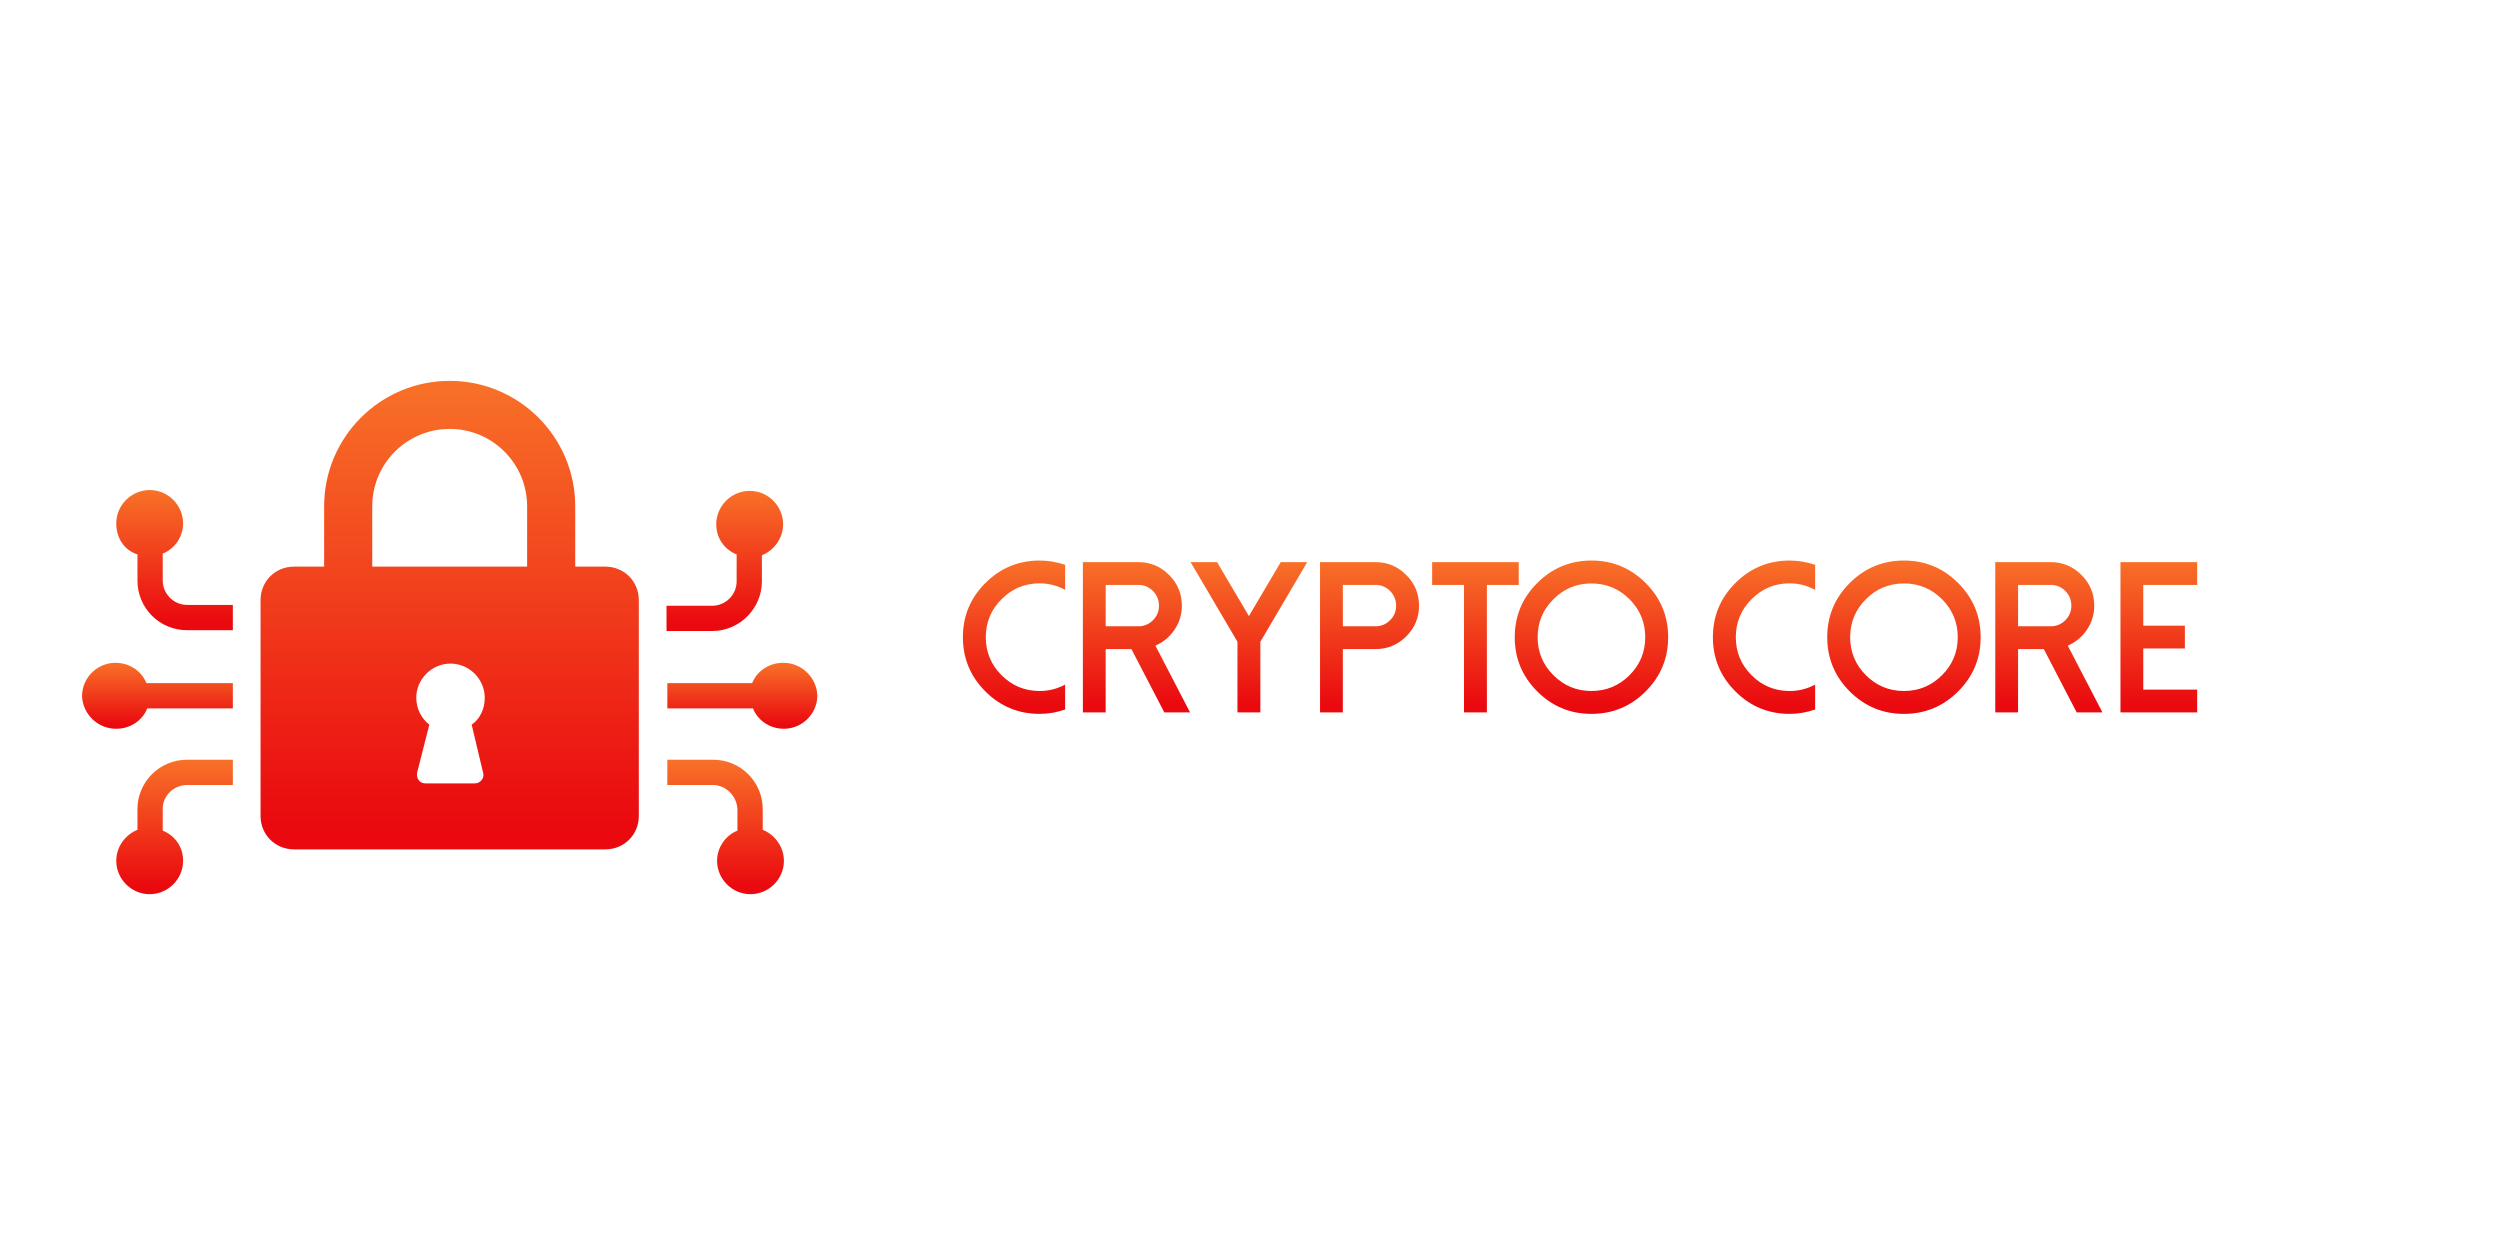
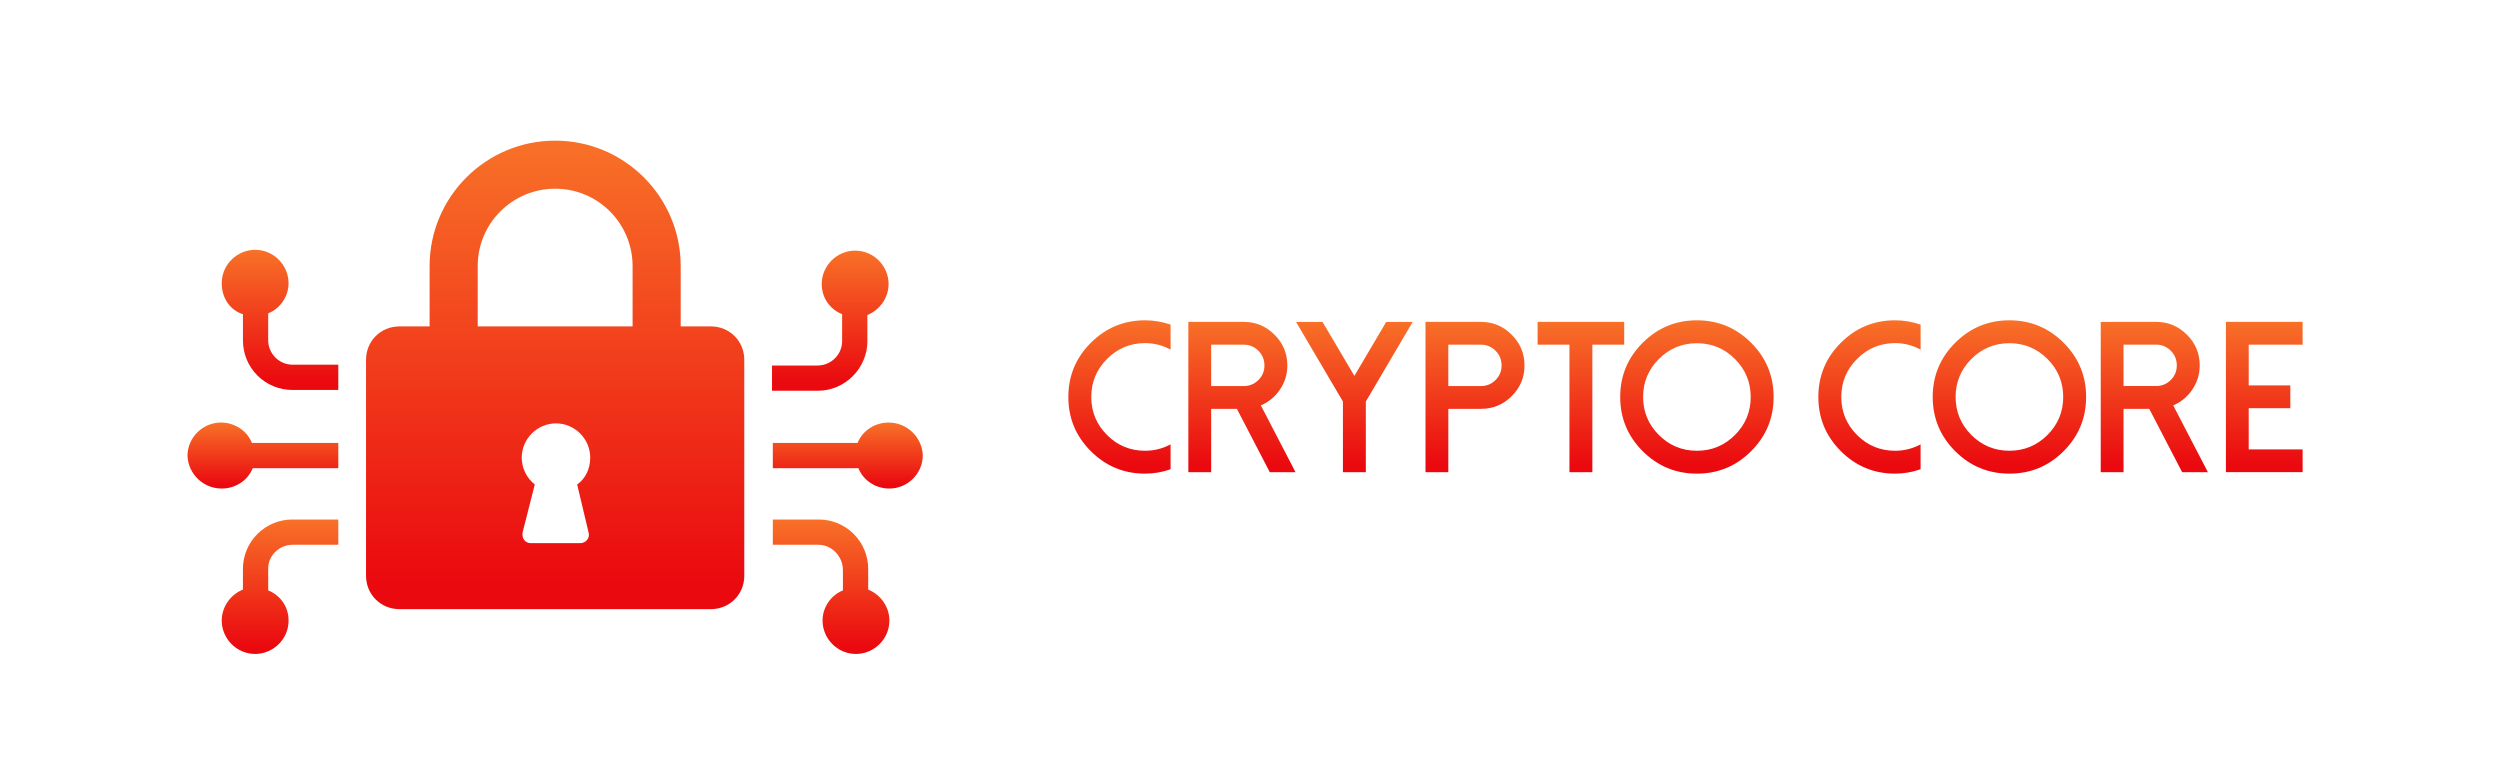
- <svg xmlns="http://www.w3.org/2000/svg" width="320" height="160">
-   <defs>
-     <linearGradient x1="50%" y1="0%" x2="50%" y2="94.501%" id="a">
-       <stop stop-color="#F87128" offset="0%" />
-       <stop stop-color="#EA090F" offset="100%" />
-     </linearGradient>
-     <linearGradient x1="50%" y1="0%" x2="50%" y2="94.501%" id="b">
-       <stop stop-color="#F87128" offset="0%" />
-       <stop stop-color="#EA090F" offset="100%" />
-     </linearGradient>
-     <linearGradient x1="50%" y1="0%" x2="50%" y2="94.501%" id="c">
-       <stop stop-color="#F87128" offset="0%" />
-       <stop stop-color="#EA090F" offset="100%" />
-     </linearGradient>
-     <linearGradient x1="50%" y1="0%" x2="50%" y2="94.501%" id="d">
-       <stop stop-color="#F87128" offset="0%" />
-       <stop stop-color="#EA090F" offset="100%" />
-     </linearGradient>
-     <linearGradient x1="50%" y1="0%" x2="50%" y2="94.501%" id="e">
-       <stop stop-color="#F87128" offset="0%" />
-       <stop stop-color="#EA090F" offset="100%" />
-     </linearGradient>
-     <linearGradient x1="50%" y1="0%" x2="50%" y2="94.501%" id="f">
-       <stop stop-color="#F87128" offset="0%" />
-       <stop stop-color="#EA090F" offset="100%" />
-     </linearGradient>
-     <linearGradient x1="50%" y1="0%" x2="50%" y2="94.501%" id="g">
-       <stop stop-color="#F87128" offset="0%" />
-       <stop stop-color="#EA090F" offset="100%" />
-     </linearGradient>
-   </defs>
+ <svg xmlns="http://www.w3.org/2000/svg" height="50" viewBox="0 0 160 50" width="160">
+   <linearGradient id="a" x1="50%" x2="50%" y1="0%" y2="94.501%">
+     <stop offset="0" stop-color="#f87128" />
+     <stop offset="1" stop-color="#ea090f" />
+   </linearGradient>
  <g fill="none" fill-rule="evenodd">
-     <path d="M0 0L320 0 320 160 0 160z" />
-     <g transform="translate(10.5 48.75)" fill-rule="nonzero">
-       <path d="M7.096 22.215v3.337a6.322 6.322 0 0 0 6.365 6.362h5.843V28.68H13.46c-1.774 0-3.13-1.46-3.13-3.129V22.11a4.198 4.198 0 0 0 2.608-3.859c0-2.294-1.878-4.276-4.278-4.276-2.296 0-4.279 1.878-4.279 4.276 0 1.878 1.044 3.442 2.714 3.964" fill="url(#a)" />
-       <path d="M13.46 51.73h5.844v-3.233H13.46a6.322 6.322 0 0 0-6.365 6.362v2.607c-1.566.626-2.714 2.19-2.714 3.963 0 2.294 1.879 4.276 4.279 4.276 2.295 0 4.278-1.877 4.278-4.276 0-1.773-1.044-3.233-2.609-3.859v-2.607c-.104-1.773 1.357-3.233 3.13-3.233" fill="url(#b)" />
-       <path d="M4.382 44.533c1.774 0 3.34-1.042 3.966-2.607h10.956v-3.233H8.244c-.627-1.564-2.192-2.607-3.966-2.607C1.983 36.086 0 37.963 0 40.362a4.369 4.369 0 0 0 4.382 4.171" fill="url(#c)" />
-       <path d="M87.024 25.656V22.32c1.565-.626 2.713-2.19 2.713-3.963 0-2.295-1.879-4.276-4.278-4.276-2.296 0-4.279 1.877-4.279 4.276 0 1.773 1.044 3.233 2.61 3.859v3.441c0 1.773-1.462 3.129-3.131 3.129h-5.844v3.233h5.844c3.547 0 6.365-2.92 6.365-6.362" fill="url(#d)" />
-       <path d="M83.893 54.963v2.607c-1.565.626-2.608 2.19-2.608 3.859 0 2.294 1.878 4.276 4.278 4.276 2.295 0 4.278-1.877 4.278-4.276 0-1.773-1.148-3.337-2.713-3.963v-2.607a6.322 6.322 0 0 0-6.365-6.362H74.92v3.233h5.843c1.67 0 3.13 1.46 3.13 3.233" fill="url(#b)" />
-       <path d="M89.737 36.086c-1.774 0-3.34 1.043-3.965 2.607H74.92v3.233h10.956c.626 1.565 2.191 2.607 3.965 2.607 2.296 0 4.278-1.877 4.278-4.276a4.37 4.37 0 0 0-4.382-4.171" fill="url(#e)" />
-       <path d="M27.13 59.969h39.86c2.4 0 4.278-1.877 4.278-4.276V28.055c0-2.399-1.879-4.276-4.278-4.276h-3.861v-7.718C63.129 7.196 55.929 0 47.059 0 38.19 0 30.99 7.196 30.99 16.061v7.718h-3.86c-2.4 0-4.278 1.877-4.278 4.276v27.638c0 2.399 1.878 4.276 4.278 4.276zm24.208-9.804c.208.626-.313 1.356-1.044 1.356H43.93c-.73 0-1.148-.626-1.043-1.356l1.565-6.153a4.4 4.4 0 0 1-1.67-3.442c0-2.399 1.983-4.38 4.383-4.38s4.382 1.981 4.382 4.38c0 1.46-.626 2.712-1.67 3.442l1.462 6.153zM37.147 16.061c0-5.527 4.487-9.908 9.913-9.908 5.53 0 9.912 4.485 9.912 9.908v7.718H37.147v-7.718z" fill="url(#f)" />
+     <path d="m0 0h160v50h-160z" />
+     <g fill="url(#a)" fill-rule="nonzero" transform="translate(12 9)">
+       <path d="m3.548 11.107v1.669c-.005.846.328 1.658.926 2.256s1.411.931 2.256.925h2.921v-1.617h-2.922c-.887 0-1.565-.73-1.565-1.565v-1.72c.784-.321 1.299-1.082 1.304-1.929 0-1.147-.939-2.138-2.139-2.138-1.148 0-2.139.939-2.139 2.138 0 .939.522 1.721 1.357 1.982" />
+       <path d="m6.73 25.865h2.922v-1.617h-2.922c-.846-.006-1.658.328-2.256.925s-.932 1.41-.926 2.256v1.304c-.783.313-1.357 1.095-1.357 1.982 0 1.147.94 2.138 2.139 2.138 1.147 0 2.139-.939 2.139-2.138 0-.886-.522-1.617-1.304-1.929v-1.304c-.052-.886.678-1.617 1.565-1.617" />
+       <path d="m2.191 22.267c.887 0 1.67-.521 1.983-1.304h5.478v-1.617h-5.53c-.314-.782-1.096-1.304-1.983-1.304-1.147 0-2.139.939-2.139 2.138.053 1.17 1.02 2.09 2.191 2.086" />
+       <path d="m43.512 12.828v-1.668c.782-.313 1.357-1.095 1.357-1.982 0-1.147-.94-2.138-2.139-2.138-1.148 0-2.139.939-2.139 2.138 0 .886.522 1.617 1.305 1.929v1.72c0 .886-.731 1.565-1.565 1.565h-2.922v1.617h2.922c1.774 0 3.183-1.46 3.183-3.181" />
+       <path d="m41.947 27.482v1.304c-.782.313-1.304 1.095-1.304 1.929 0 1.147.939 2.138 2.139 2.138 1.147 0 2.139-.939 2.139-2.138 0-.886-.574-1.669-1.357-1.982v-1.304c.005-.846-.328-1.658-.926-2.256-.598-.598-1.411-.931-2.256-.925h-2.921v1.617h2.921c.835 0 1.565.73 1.565 1.617" />
+       <path d="m44.868 18.043c-.887 0-1.67.522-1.982 1.304h-5.426v1.617h5.478c.313.782 1.095 1.304 1.982 1.304 1.148 0 2.139-.939 2.139-2.138-.053-1.17-1.02-2.09-2.191-2.086" />
+       <path d="m13.565 29.985h19.93c1.2 0 2.139-.939 2.139-2.138v-13.819c0-1.2-.94-2.138-2.139-2.138h-1.931v-3.859c0-4.433-3.6-8.03-8.035-8.03-4.434 0-8.034 3.598-8.034 8.03v3.859h-1.93c-1.2 0-2.139.939-2.139 2.138v13.819c0 1.2.939 2.138 2.139 2.138zm12.104-4.902c.104.313-.157.678-.522.678h-3.182c-.365 0-.574-.313-.521-.678l.782-3.076c-.526-.416-.834-1.05-.835-1.721 0-1.2.992-2.19 2.192-2.19s2.191.991 2.191 2.19c0 .73-.313 1.356-.835 1.721l.731 3.076zm-7.096-17.052c0-2.764 2.244-4.954 4.957-4.954 2.765 0 4.956 2.243 4.956 4.954v3.859h-9.912z" />
+       <path d="m58.85 18.84c-.673-.672-1.009-1.484-1.009-2.433s.336-1.761 1.008-2.433c.672-.676 1.484-1.015 2.434-1.015.583 0 1.127.139 1.634.416v-1.599c-.525-.183-1.078-.276-1.634-.276-1.354 0-2.51.48-3.47 1.439-.959.959-1.439 2.115-1.439 3.468s.48 2.51 1.439 3.468c.96.959 2.116 1.438 3.47 1.438.56 0 1.105-.094 1.634-.282v-1.593c-.501.272-1.064.413-1.634.41-.95 0-1.762-.336-2.434-1.008zm6.664-3.132v-2.648h2.091c.363 0 .675.13.935.39.255.26.384.574.384.941 0 .363-.128.672-.384.927-.26.26-.572.39-.935.39zm3.18 1.237c.496-.21.919-.56 1.218-1.008.315-.454.481-.994.477-1.546 0-.77-.274-1.427-.82-1.97-.543-.546-1.198-.82-1.964-.82h-3.551v9.618h1.46v-4.053h1.647l2.105 4.053h1.647l-2.219-4.275zm8.024-5.343-2.038 3.455-2.038-3.455h-1.695l3 5.095v4.524h1.466v-4.524l2.999-5.095h-1.695zm3.974 4.106h2.091c.363 0 .675-.13.935-.39.255-.255.383-.565.383-.927 0-.367-.128-.681-.384-.941-.244-.254-.583-.395-.935-.39h-2.091zm0 5.511h-1.46v-9.618h3.551c.766 0 1.421.273 1.964.82.547.542.821 1.198.821 1.97 0 .766-.274 1.42-.82 1.962-.543.542-1.198.813-1.964.813h-2.091zm5.715-9.618v1.458h2.038v8.16h1.466v-8.161h2.038v-1.458zm7.76 2.373c-.672.672-1.008 1.483-1.008 2.433s.337 1.761 1.009 2.433c.672.672 1.484 1.008 2.434 1.008.951 0 1.762-.336 2.434-1.008.672-.672 1.009-1.483 1.009-2.433s-.337-1.761-1.009-2.433c-.672-.672-1.484-1.008-2.434-1.008-.95 0-1.762.336-2.434 1.008zm2.436-2.474c1.353 0 2.51.479 3.47 1.438.959.959 1.438 2.115 1.438 3.468 0 1.353-.48 2.51-1.439 3.469-.96.959-2.116 1.438-3.47 1.438-1.353 0-2.51-.48-3.47-1.438-.959-.959-1.439-2.115-1.439-3.469 0-1.353.48-2.509 1.439-3.468.96-.959 2.116-1.438 3.47-1.438zm12.681 0c.56 0 1.105.092 1.634.276v1.6c-.5-.276-1.063-.42-1.634-.417-.95 0-1.762.339-2.434 1.015-.672.672-1.008 1.483-1.008 2.433s.336 1.761 1.008 2.433c.672.672 1.484 1.008 2.434 1.008.57.003 1.133-.138 1.634-.41v1.593c-.524.187-1.077.283-1.634.282-1.354 0-2.51-.48-3.47-1.439-.96-.959-1.44-2.115-1.44-3.468 0-1.353.48-2.509 1.439-3.468.96-.959 2.116-1.438 3.47-1.438zm7.318 0c1.354 0 2.51.479 3.47 1.438s1.439 2.115 1.439 3.468c0 1.353-.48 2.51-1.439 3.469-.96.959-2.116 1.438-3.47 1.438-1.353 0-2.51-.48-3.47-1.438-.959-.959-1.439-2.115-1.439-3.469 0-1.353.48-2.509 1.439-3.468.96-.959 2.116-1.438 3.47-1.438zm0 1.465c-.95 0-1.762.336-2.434 1.008-.672.672-1.009 1.483-1.009 2.433s.337 1.761 1.009 2.433c.672.672 1.484 1.008 2.434 1.008.951 0 1.762-.336 2.434-1.008.672-.672 1.009-1.483 1.009-2.433s-.337-1.761-1.009-2.433c-.672-.672-1.484-1.008-2.434-1.008zm9.395-1.365c.767 0 1.421.274 1.964.82.547.542.82 1.199.82 1.97 0 .564-.159 1.079-.477 1.546-.271.406-.644.733-1.083.947l-.135.062 2.219 4.275h-1.647l-2.105-4.053h-1.647v4.053h-1.459v-9.618zm9.371 0v1.46h-3.45v2.607h2.663v1.458h-2.663v2.635h3.45v1.458h-4.909v-9.618h4.909zm-9.371 1.458h-2.091v2.648h2.091c.363 0 .675-.13.935-.39.255-.255.383-.565.383-.927 0-.367-.128-.681-.384-.941-.244-.254-.583-.395-.935-.39z" />
    </g>
-     <path d="M4.95 14.68c-1.346-1.345-2.018-2.967-2.018-4.867s.672-3.522 2.017-4.866c1.345-1.353 2.968-2.03 4.869-2.03 1.166 0 2.255.278 3.268.833V.551A9.89 9.89 0 0 0 9.818 0C7.11 0 4.797.959 2.878 2.877.96 4.795 0 7.107 0 9.813c0 2.706.96 5.019 2.878 6.936 1.919 1.918 4.232 2.877 6.94 2.877 1.12 0 2.21-.188 3.268-.564v-3.186a6.776 6.776 0 0 1-3.268.82c-1.9 0-3.524-.672-4.869-2.017zm13.328-6.265V3.118h4.182c.727 0 1.35.26 1.87.78.51.52.767 1.147.767 1.882 0 .726-.256 1.344-.767 1.855-.52.52-1.143.78-1.87.78h-4.182zm6.36 2.474a5.5 5.5 0 0 0 2.435-2.017 5.362 5.362 0 0 0 .955-3.092c0-1.541-.547-2.854-1.64-3.939C25.301.748 23.992.201 22.46.201h-7.102v19.237h2.919v-8.106h3.295l4.21 8.106h3.295l-4.438-8.55zM40.685.202l-4.075 6.91-4.075-6.91h-3.39l6 10.19v9.047h2.931v-9.047L44.074.202h-3.39zm7.949 8.213h4.183c.726 0 1.35-.26 1.87-.78.51-.51.766-1.129.766-1.855 0-.735-.256-1.362-.767-1.882a2.551 2.551 0 0 0-1.87-.78h-4.182v5.297zm0 11.023h-2.919V.202h7.102c1.533 0 2.842.546 3.927 1.64 1.094 1.084 1.641 2.397 1.641 3.939 0 1.532-.547 2.84-1.64 3.925-1.086 1.084-2.395 1.626-3.928 1.626h-4.183v8.106zM60.065.202v2.917h4.075v16.32h2.932V3.118h4.075V.202H60.065zm15.52 4.745c-1.344 1.344-2.017 2.966-2.017 4.866 0 1.9.673 3.522 2.018 4.866 1.345 1.345 2.968 2.017 4.868 2.017 1.901 0 3.524-.672 4.869-2.017 1.345-1.344 2.018-2.966 2.018-4.866 0-1.9-.673-3.522-2.018-4.866-1.345-1.345-2.968-2.017-4.869-2.017-1.9 0-3.523.672-4.868 2.017zM80.456 0c2.707 0 5.02.959 6.94 2.877 1.918 1.918 2.877 4.23 2.877 6.936 0 2.707-.96 5.019-2.878 6.937-1.919 1.918-4.232 2.877-6.94 2.877-2.707 0-5.02-.96-6.94-2.877-1.918-1.918-2.878-4.23-2.878-6.937 0-2.706.96-5.018 2.878-6.936C75.434.959 77.747 0 80.454 0zm25.363 0c1.12 0 2.21.184 3.268.551v3.2a6.691 6.691 0 0 0-3.268-.834c-1.9 0-3.524.677-4.869 2.03-1.345 1.344-2.017 2.966-2.017 4.866 0 1.9.672 3.522 2.017 4.867 1.345 1.344 2.968 2.016 4.869 2.016a6.776 6.776 0 0 0 3.268-.82v3.186a9.682 9.682 0 0 1-3.268.564c-2.708 0-5.021-.959-6.94-2.877C96.96 14.832 96 12.52 96 9.813c0-2.706.96-5.018 2.878-6.936C100.797.959 103.11 0 105.818 0zm14.636 0c2.708 0 5.021.959 6.94 2.877 1.919 1.918 2.878 4.23 2.878 6.936 0 2.707-.96 5.019-2.878 6.937-1.919 1.918-4.232 2.877-6.94 2.877-2.707 0-5.02-.96-6.94-2.877-1.918-1.918-2.878-4.23-2.878-6.937 0-2.706.96-5.018 2.878-6.936C115.434.959 117.747 0 120.454 0zm0 2.93c-1.9 0-3.523.672-4.868 2.017-1.345 1.344-2.018 2.966-2.018 4.866 0 1.9.673 3.522 2.018 4.866 1.345 1.345 2.968 2.017 4.868 2.017 1.901 0 3.524-.672 4.869-2.017 1.345-1.344 2.018-2.966 2.018-4.866 0-1.9-.673-3.522-2.018-4.866-1.345-1.345-2.968-2.017-4.869-2.017zM139.245.201c1.534 0 2.843.547 3.928 1.64 1.094 1.085 1.64 2.398 1.64 3.94 0 1.128-.318 2.159-.954 3.091a5.494 5.494 0 0 1-2.166 1.893l-.269.124 4.438 8.55h-3.295l-4.21-8.107h-3.295v8.106h-2.918V.201h7.101zm18.743 0V3.12h-6.9v5.215h5.326v2.917h-5.326v5.27h6.9v2.917h-9.818V.202h9.818zm-18.742 2.917h-4.183v5.297h4.183c.726 0 1.35-.26 1.87-.78.51-.51.766-1.129.766-1.855 0-.735-.256-1.362-.767-1.882a2.55 2.55 0 0 0-1.87-.78z" transform="translate(123.25 71.75)" fill="url(#g)" fill-rule="nonzero" />
  </g>
</svg>
